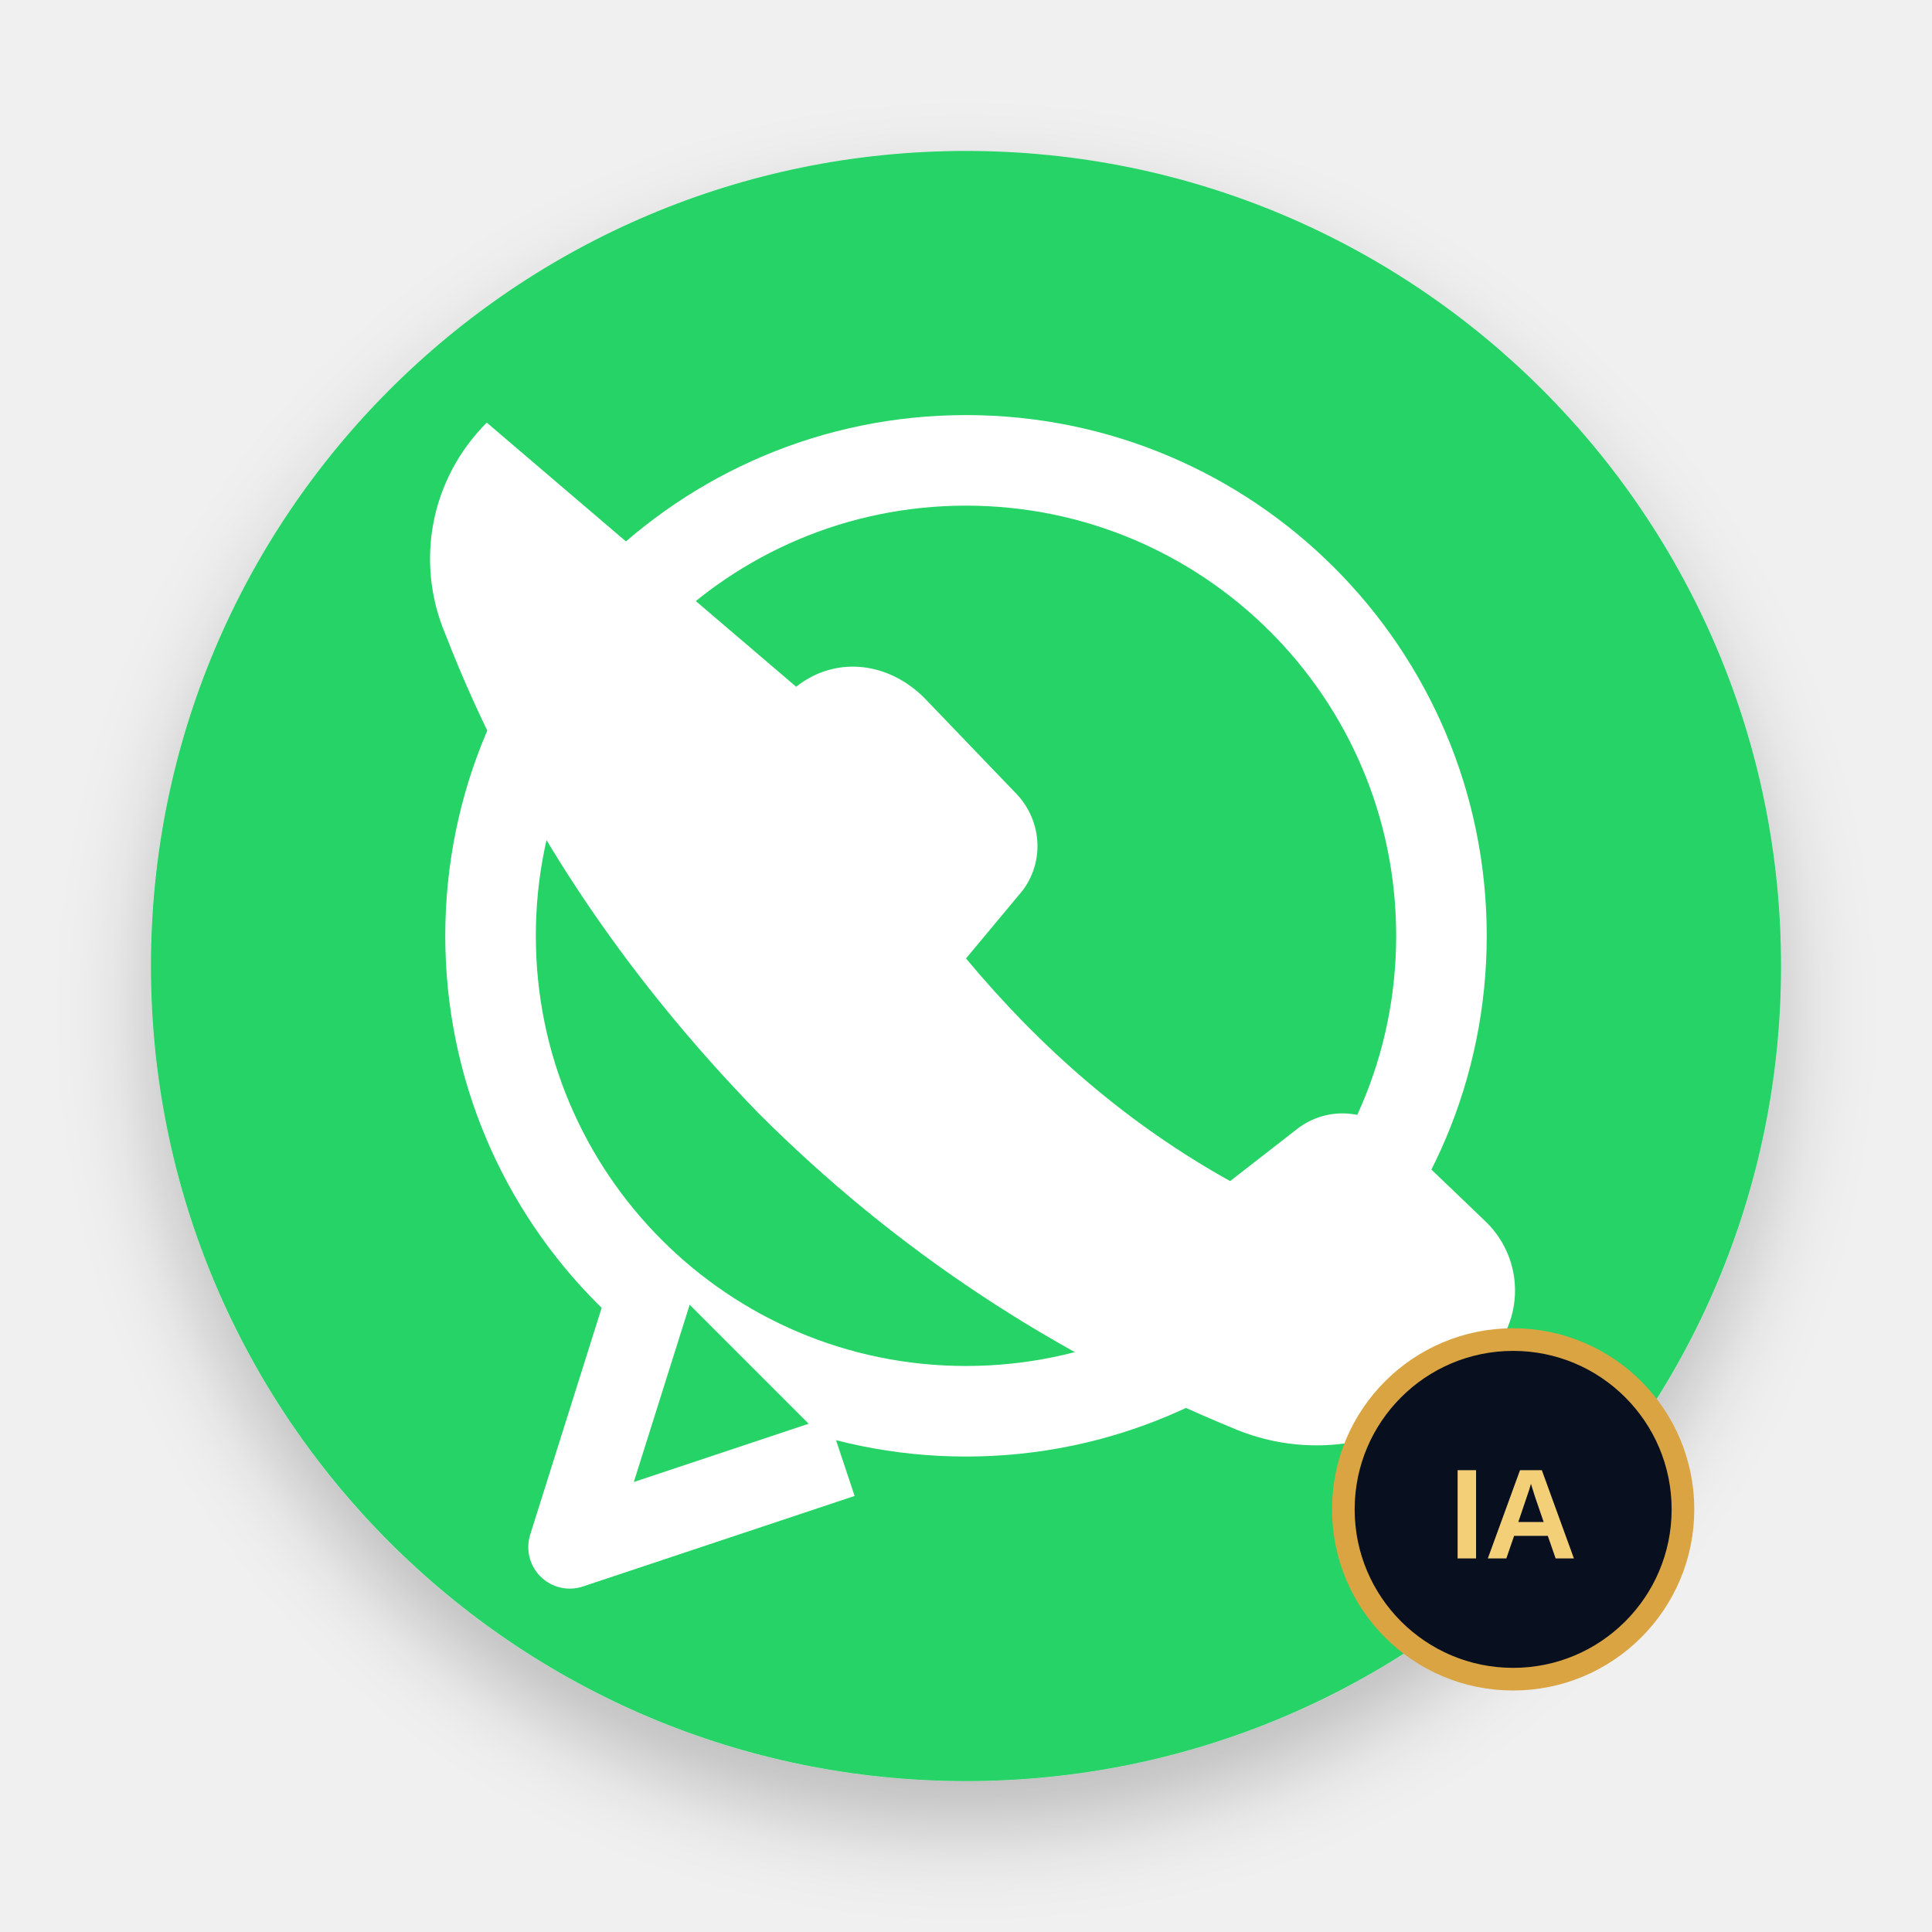
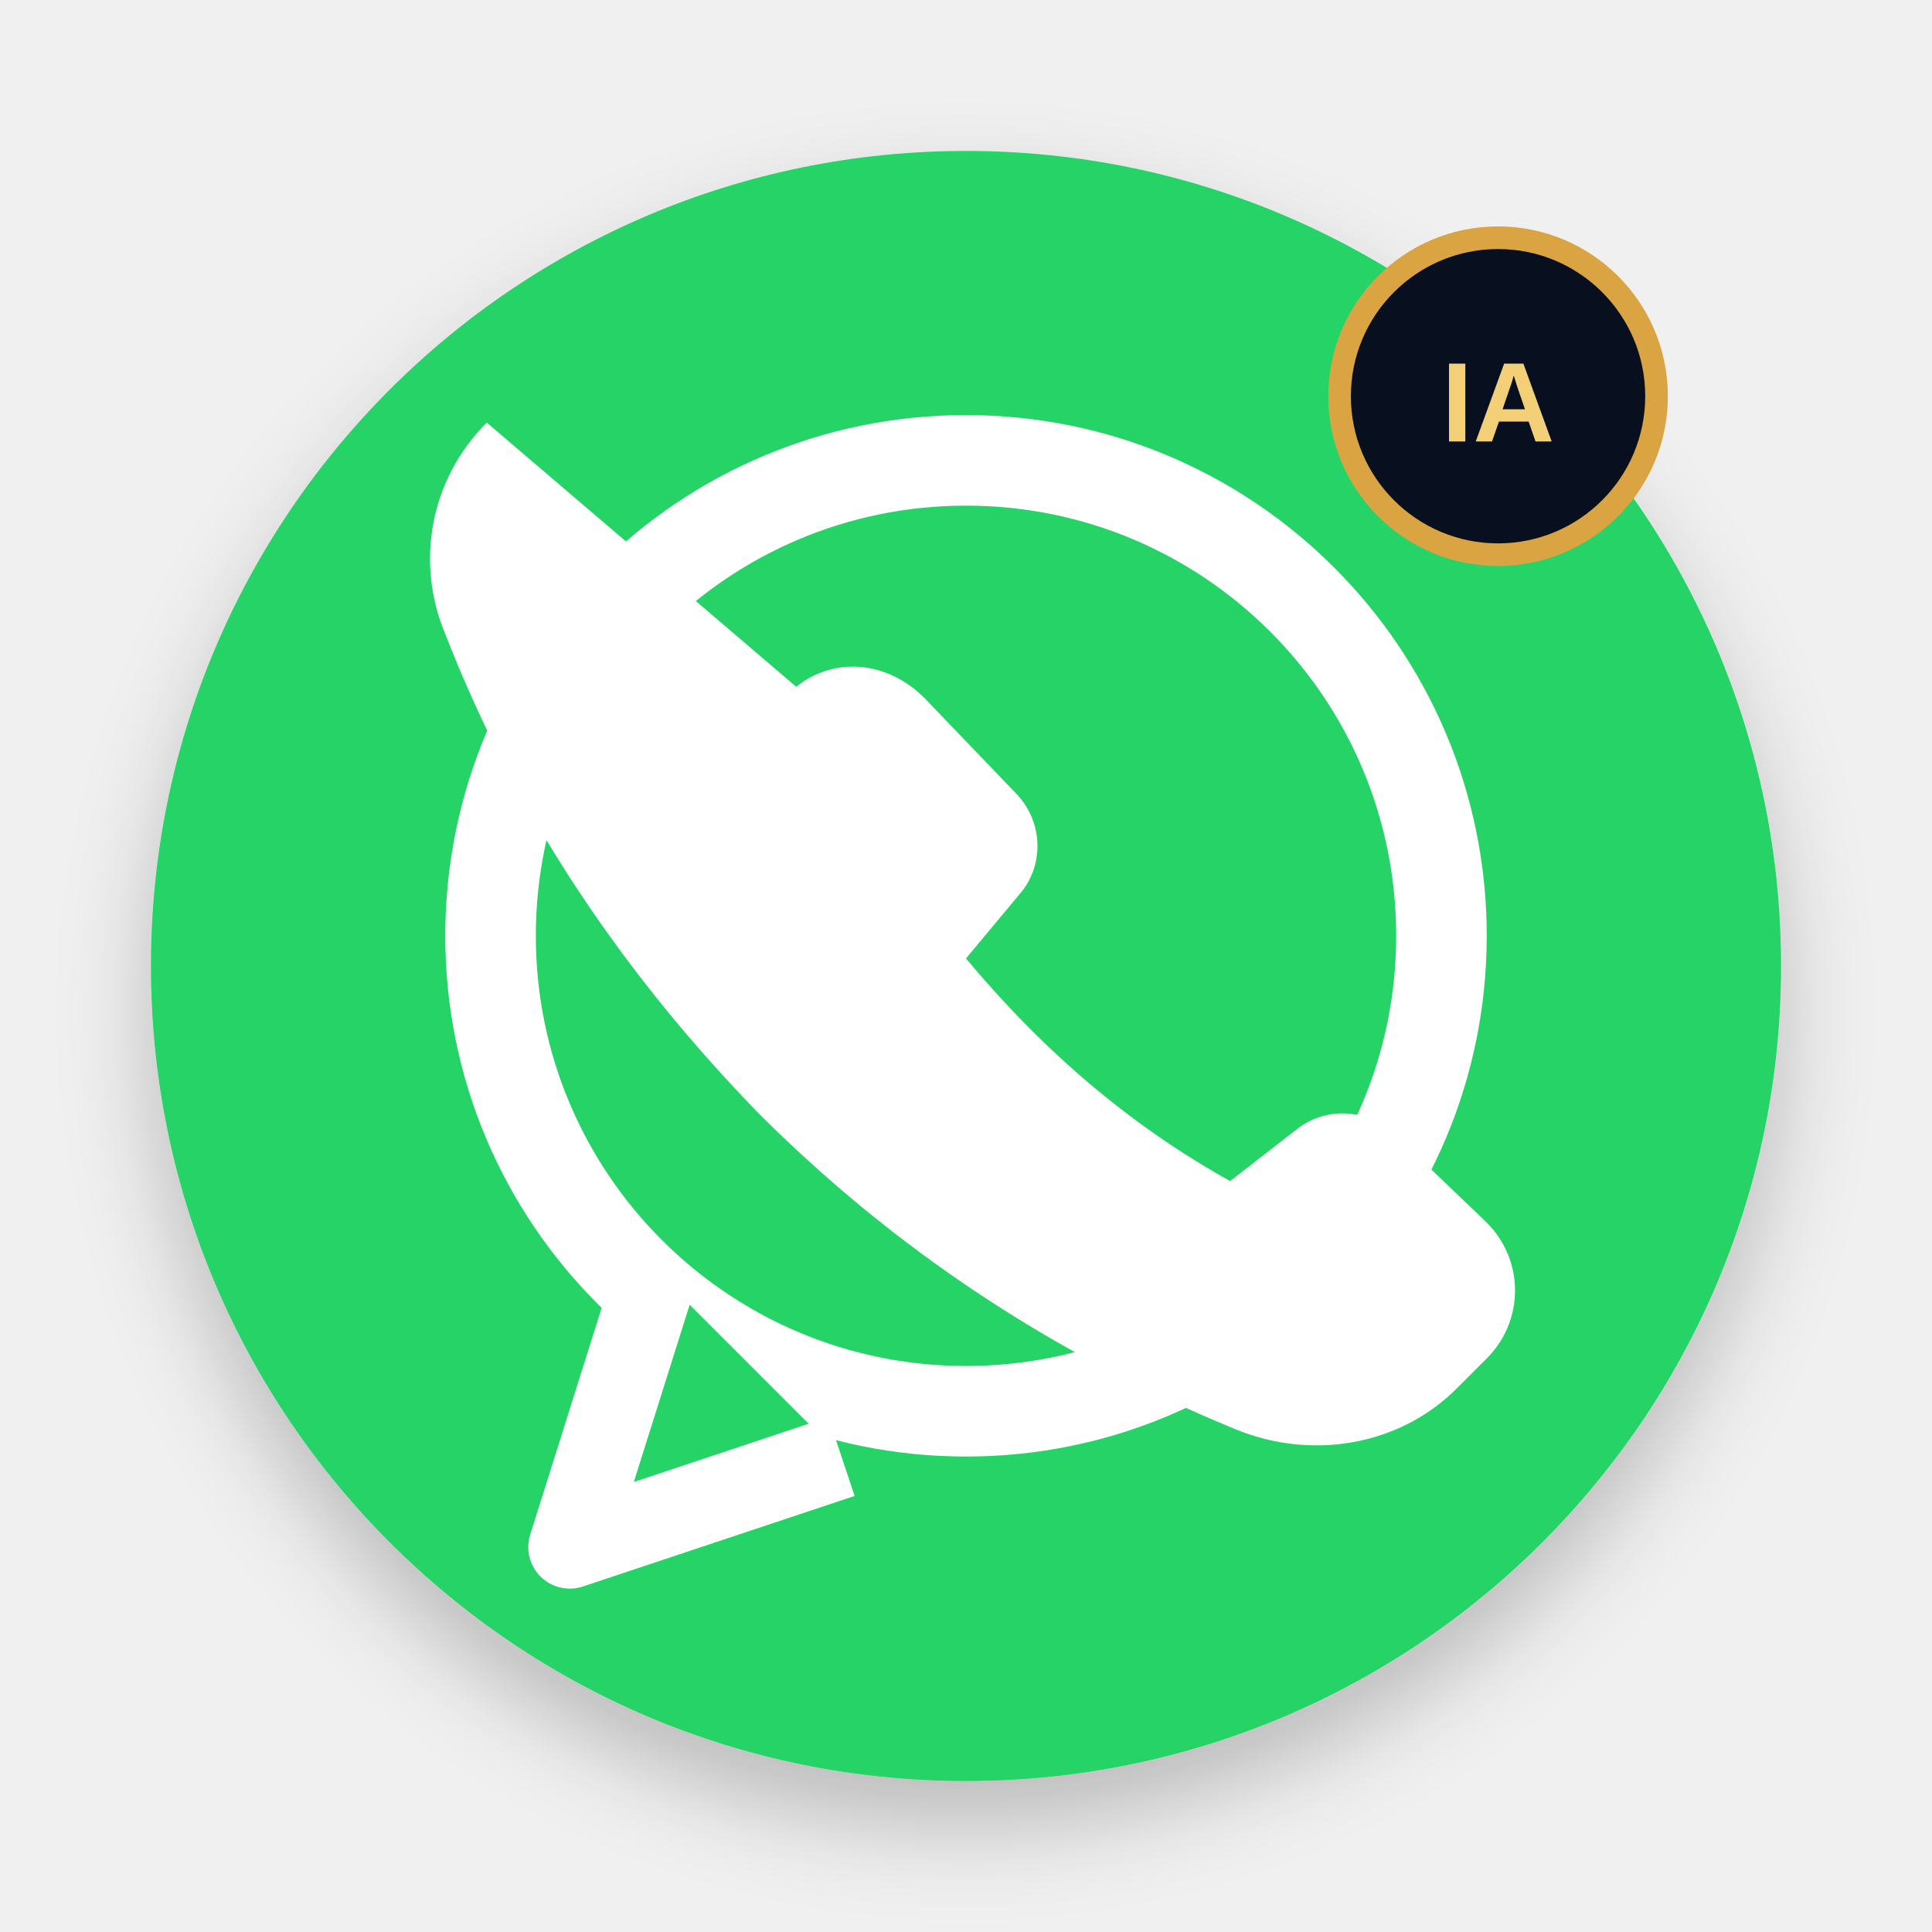
<svg xmlns="http://www.w3.org/2000/svg" viewBox="0 0 512 512" role="img" aria-label="WhatsApp Bickri IA">
  <defs>
    <filter id="shadow" x="-30%" y="-30%" width="160%" height="160%">
      <feDropShadow dx="0" dy="12" stdDeviation="12" flood-color="#000" flood-opacity=".22" />
    </filter>
  </defs>
  <circle cx="256" cy="256" r="216" fill="#25D366" filter="url(#shadow)" />
  <circle cx="256" cy="248" r="126" fill="none" stroke="#fff" stroke-width="24" />
  <path d="M174 337 151 410l72-24" fill="#25D366" stroke="#fff" stroke-width="22" stroke-linejoin="round" />
  <path d="M211 182c10-8 24-7 34 3l24 25c7 7 8 18 2 26l-15 18c20 24 43 44 70 59l18-14c8-6 19-5 26 2l24 23c10 10 10 26 0 36l-8 8c-15 15-38 19-58 11-49-20-91-48-127-84-35-36-64-78-83-127-8-19-4-41 11-56z" fill="#fff" />
-   <circle cx="401" cy="400" r="45" fill="#08101f" stroke="#d9a441" stroke-width="6" />
-   <text x="401" y="413" text-anchor="middle" fill="#f3cf78" font-family="Arial,Helvetica,sans-serif" font-size="34" font-weight="800">IA</text>
+   <circle cx="397" cy="105" r="42" fill="#08101f" stroke="#d9a441" stroke-width="6" />
+   <text x="397" y="117" text-anchor="middle" fill="#f3cf78" font-family="Arial,Helvetica,sans-serif" font-size="30" font-weight="800">IA</text>
</svg>
